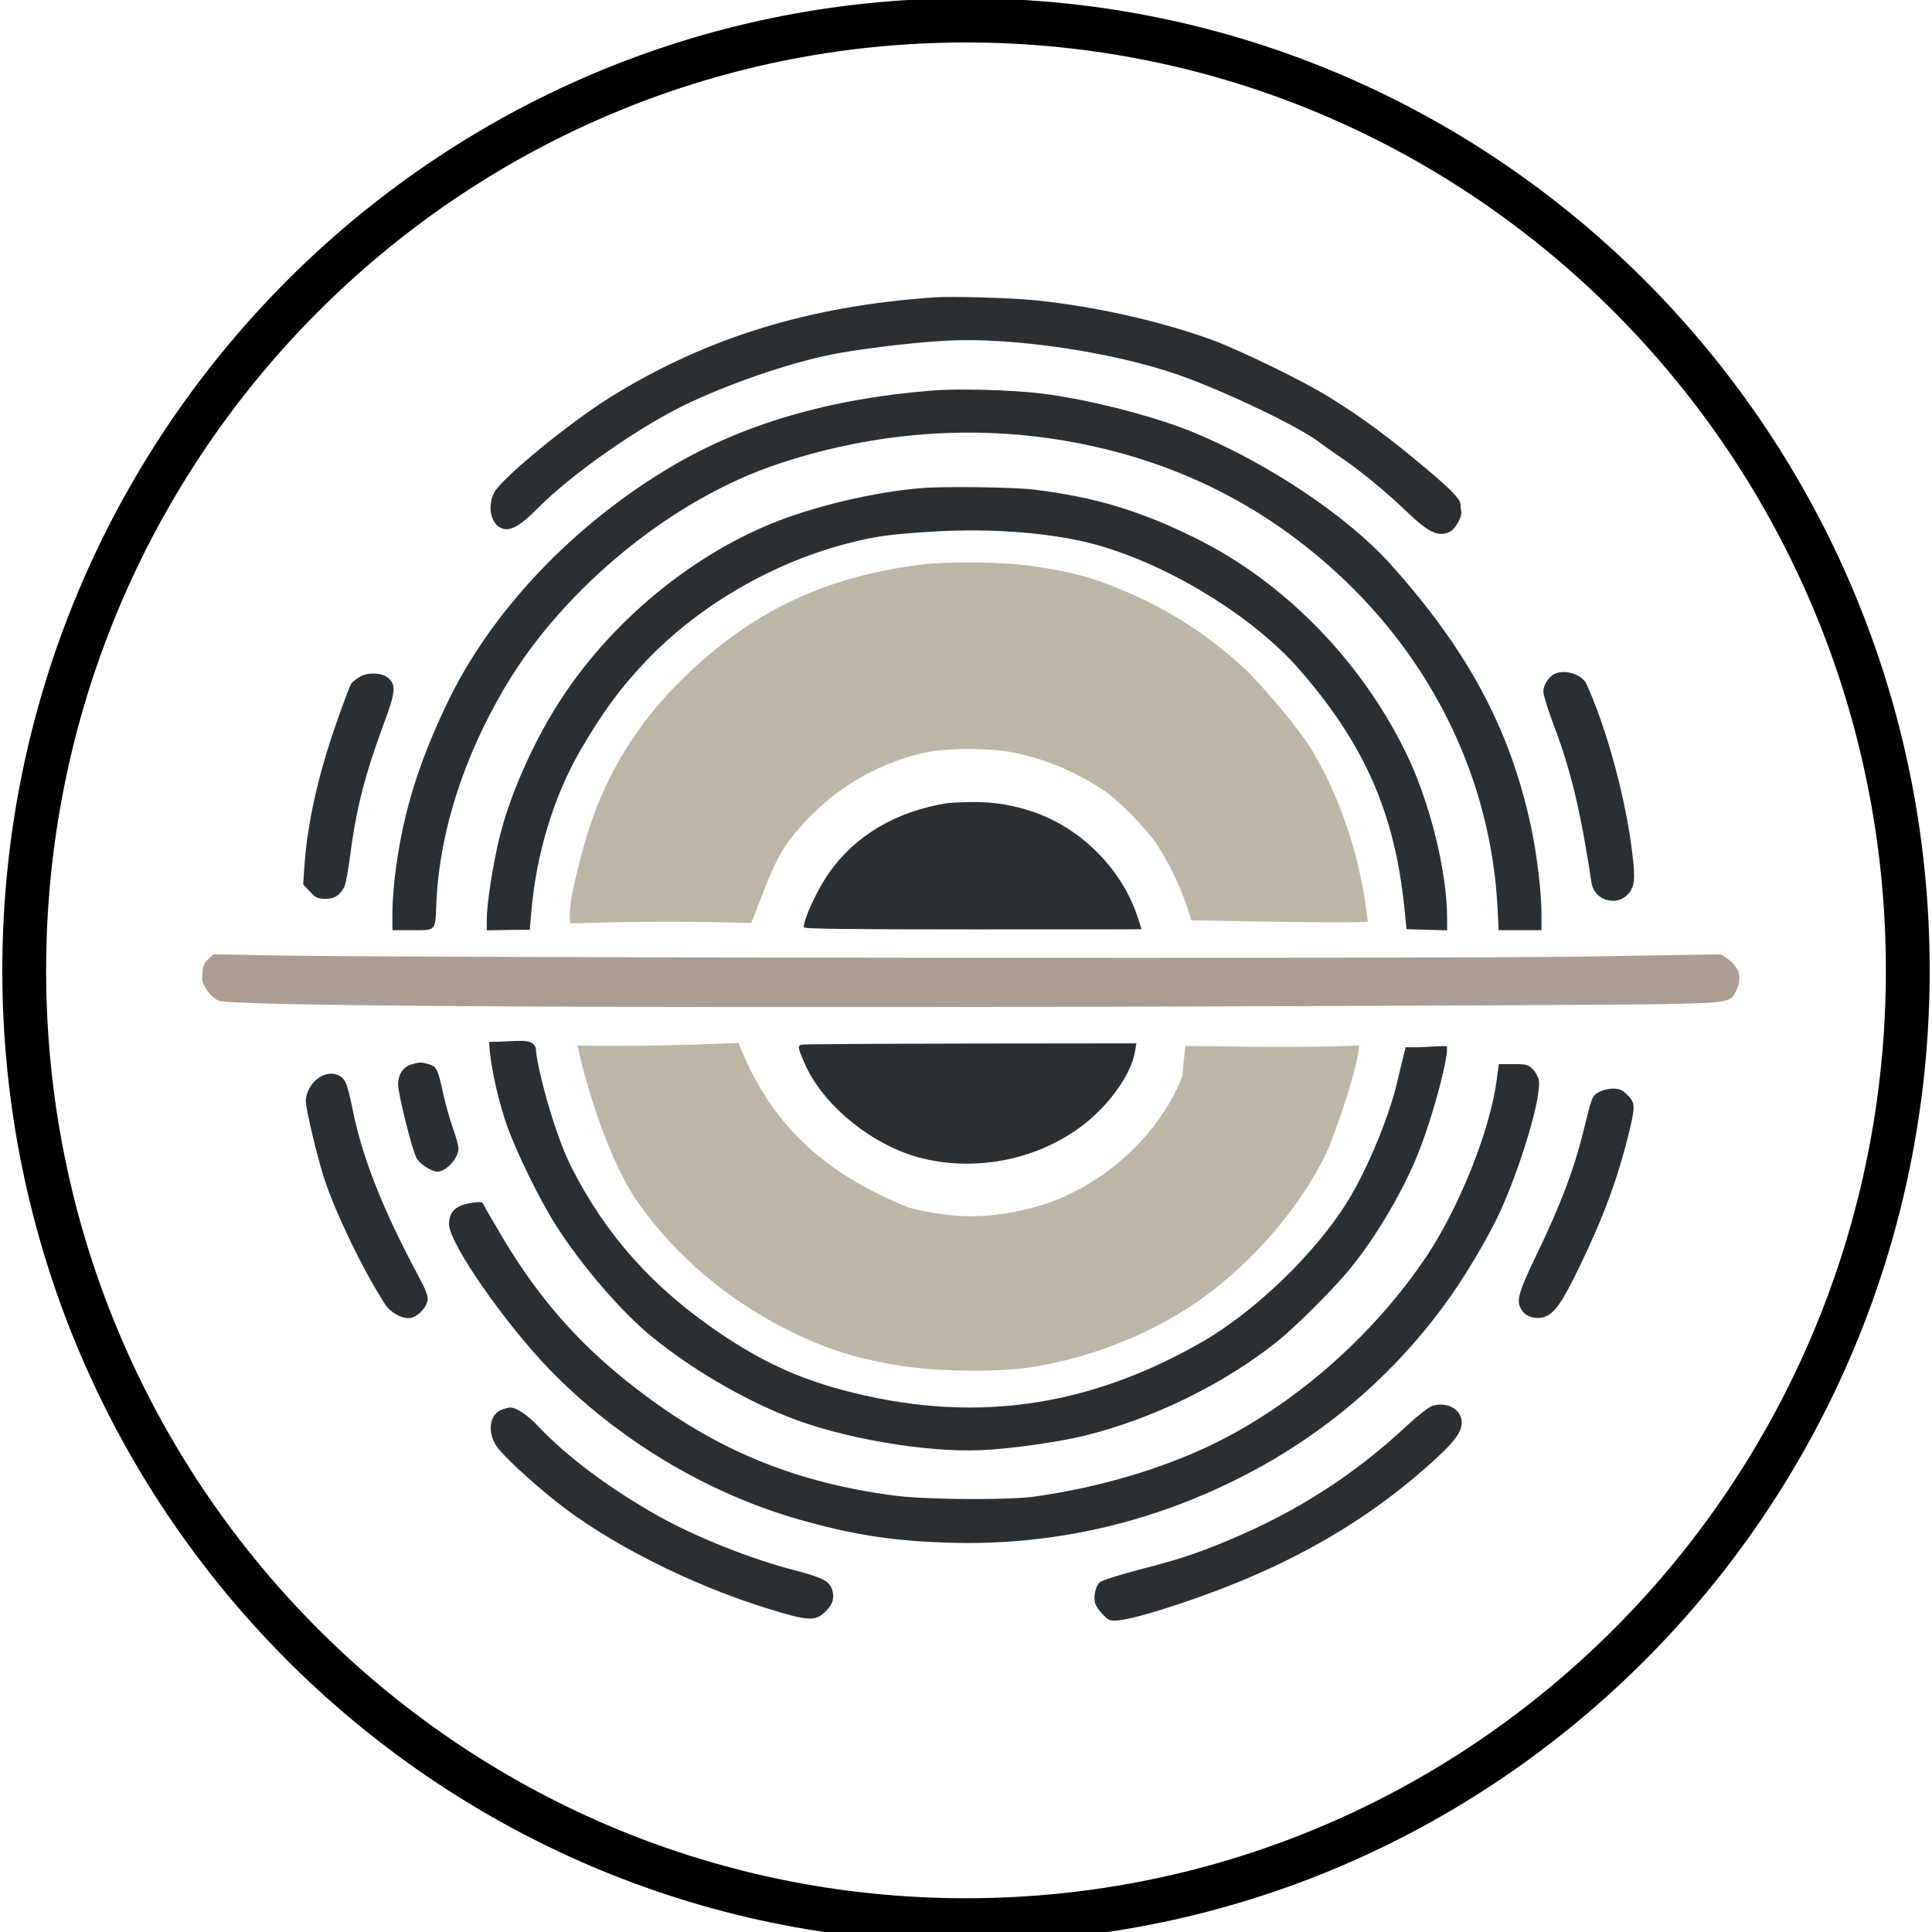
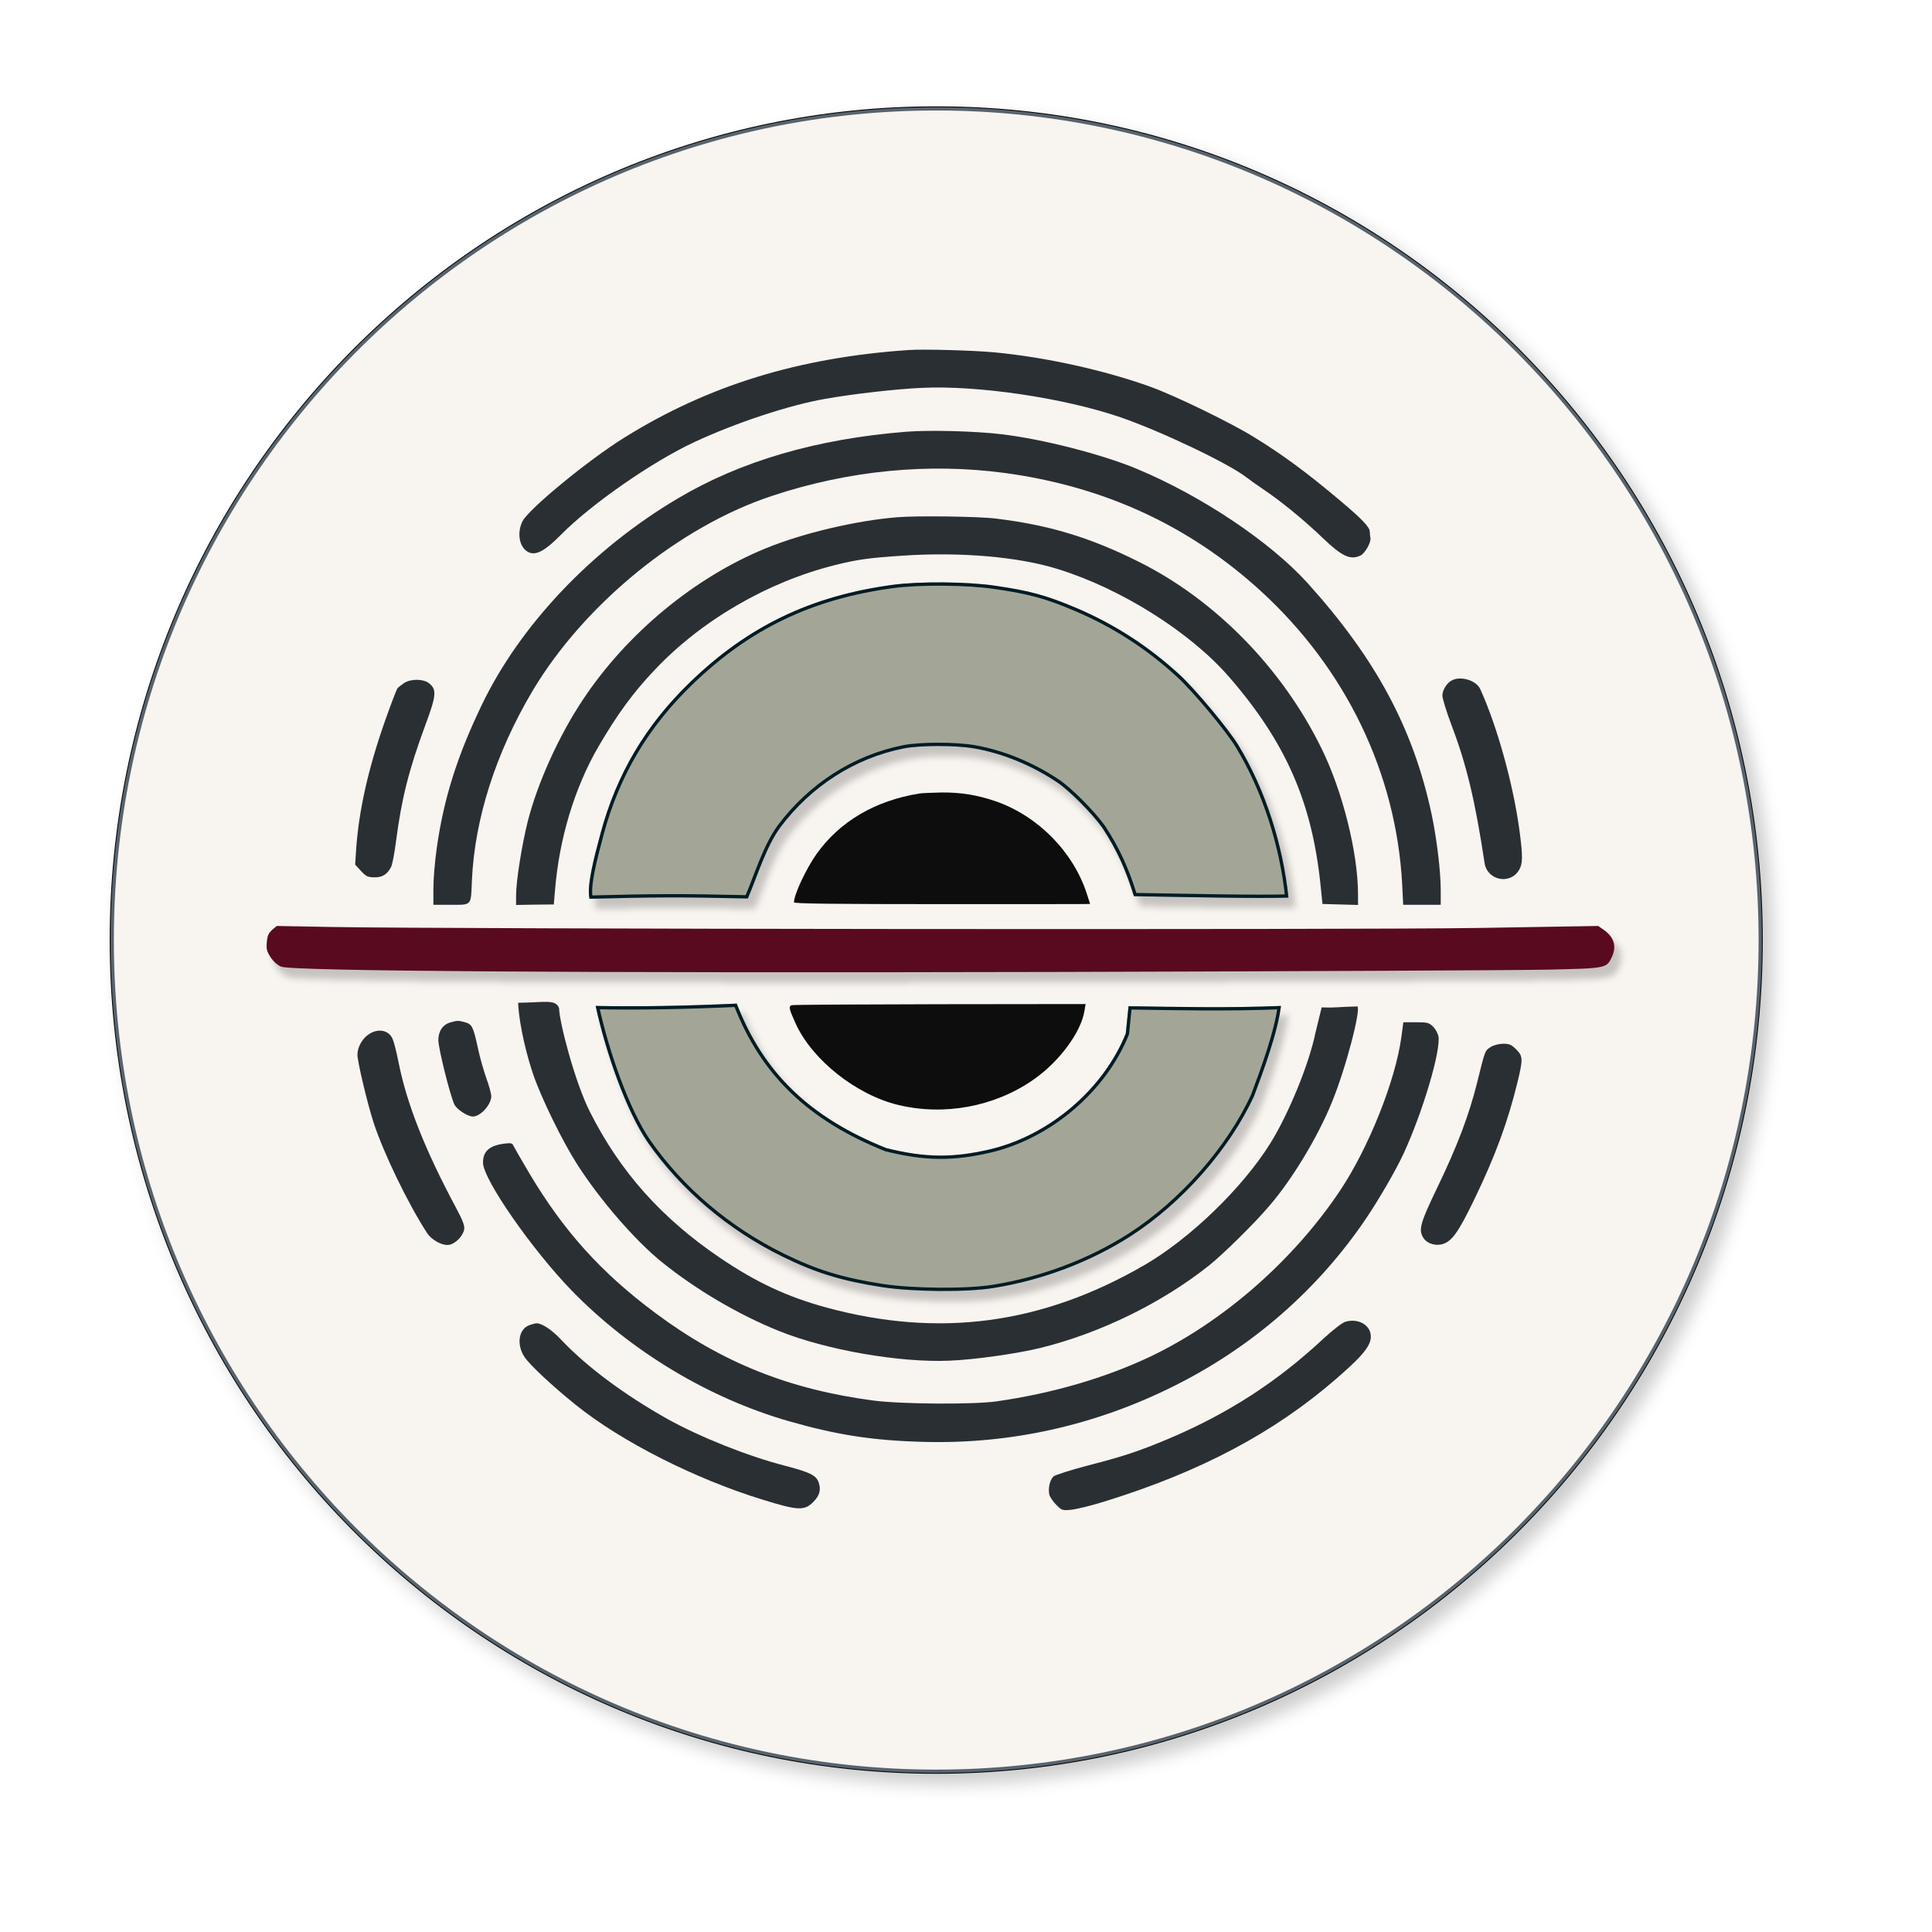
- <svg xmlns="http://www.w3.org/2000/svg" width="1024pt" height="1024pt" version="1.0" viewBox="0 0 1024 1024" xml:space="preserve">
-   <defs>
-     <style>.i{fill:none;stroke:#000000;stroke-linecap:round;stroke-linejoin:round;}</style>
-   </defs>
-   <g transform="matrix(23.217 0 0 23.419 -45.207 -47.745)">
-     <circle id="b" class="i" cx="24" cy="24" r="21.5" fill="#f8f8f8" stroke="#2a2f33" />
-   </g>
-   <path transform="matrix(.1 0 0 -.1 0 1024)" d="m3061 4698.6c61.113-280.97 184.5-635.21 315-824.58 203-290 486-530 817-692 200-98 356-146 602-184 185-28 506-31 669-5 296 47 587 157 832 314 312 201 599 527 746 848 55.602 147.61 143.68 386.63 162.14 543.58-309.96-13.164-643.12-5.906-921.58-1.715l-16.57-164.86c-136-338-464-617-823-701-224-52-392-50-625 8-463.4 185.47-743.01 456.98-903.86 873.58-297.38-13.613-585.76-19.376-853.14-14z" fill="#bbb6a5" />
-   <path transform="matrix(.1 0 0 -.1 0 1024)" d="m4855 7244c-494-67-874-250-1224-589-269-260-444-556-540-912-41-153-85-319.56-67-396.71 382.58 9.696 532.64 11.672 957 1.85 56.638 131.04 109.72 311.79 198 431.86 187 248 449 416 743 475 100 20 316 20 430 0 169-30 341-100 495-202 75-49 214-189 277-277 89.82-136.03 145.34-263.69 191-414 362.44-5.826 724.89-14.374 934.43-8.72-33 319-138.43 650.72-301.43 919.72-60 99-261 340-358 429-186 171-392 304-622 402-181 77-285 105-493 135-166 25-461 27-620 5z" fill="#bbb6a5" />
-   <path transform="matrix(.1 0 0 -.1 0 1024)" d="m5020 5983c-270-43-485-170-625-368-62-88-135-244-135-290 0-8 233-11 895-11 492 0 895 0 895 1s-9 30-21 66c-83 252-296 467-550 555-112 38-210 54-327 53-59-1-118-4-132-6z" fill="#2a2f33" />
-   <path transform="matrix(.1 0 0 -.1 0 1024)" d="m4247 4703c-21-6-18-20 24-113 101-219 366-429 619-490 278-67 581-11 815 151 157 108 290 287 311 417l7 42-879-1c-484-1-887-3-897-6z" fill="#2a2f33" />
-   <g transform="matrix(.1 0 0 -.1 0 1024)">
-     <path d="m4955 8664c-664-45-1211-213-1718-528-221-137-579-432-618-507-37-74-18-165 40-189 44-18 99 12 191 106 184 186 550 441 807 561 251 117 574 224 793 262 165 29 423 59 580 66 341 17 864-61 1205-178 248-86 653-279 762-364 21-16 67-49 103-73 99-66 244-184 352-288 121-116 170-139 232-111 28 13 66 80 61 107-2 9-4 27-4 39-1 27-48 76-176 184-202 170-346 277-520 384-139 87-475 250-625 305-282 102-641 181-950 210-132 12-426 20-515 14z" fill="#2a2f33" />
-     <path d="m4940 8170c-542-43-1e3 -177-1380-402-520-307-957-768-1189-1253-148-309-228-563-270-858-12-82-21-193-21-248v-99h93c144 0 133-11 140 148 17 374 145 772 367 1146 314 526 890 995 1450 1179 462 153 941 199 1402 138 601-81 1117-318 1550-714 515-471 819-1102 855-1774l6-123h114 113v88c0 115-24 312-55 459-111 520-336 938-749 1397-225 249-639 527-1032 691-210 88-572 181-821 210-160 19-435 26-573 15z" fill="#2a2f33" />
-     <path d="m4885 7653c-250-20-571-96-796-188-430-176-839-514-1105-915-146-219-275-505-334-738-35-140-70-359-70-445v-58l114 2 114 1 7 82c25 314 118 622 262 871 114 195 209 326 339 463 283 301 684 534 1093 636 131 33 208 44 412 57 346 23 696-7 933-81 383-118 802-382 1037-653 341-393 500-754 552-1254l12-118 108-3 107-3v63c0 253-94 627-222 886-238 484-642 896-1104 1126-296 148-543 222-864 261-103 13-477 18-595 8z" fill="#2a2f33" />
-     <path d="m8244 6670c-33-13-64-59-64-95 0-18 25-99 56-181 90-237 142-454 199-831 16-106 155-134 209-42 22 38 23 81 2 239-38 280-134 627-237 854-23 50-109 79-165 56z" fill="#2a2f33" />
-     <path d="m1905 6652c-16-11-35-25-42-33-6-8-40-97-76-199-102-290-158-543-174-776l-6-91 35-38c30-33 41-38 80-39 49-1 79 17 103 64 7 14 20 83 29 153 34 260 77 431 178 705 67 180 69 214 21 252-33 26-107 27-148 2z" fill="#2a2f33" />
-     <path d="m1105 5158c-21-19-29-35-32-74-4-41 0-56 23-91 17-26 42-48 64-57 70-27 1767-39 4685-32 1463 4 2802 10 2975 14 350 8 352 8 384 75 31 66 14 122-49 166l-33 23-724-12c-722-12-6209-7-6944 6l-321 6-28-24z" fill="#ac9d93" />
-     <path d="m2592.3 4717.7c7.715-153.44 59.715-341.72 92.715-437.72 51-146 177-403 265-540 137-214 349-459 510-589 208-168 465-319 708-417 284-115 731-193 1032-180 152 6 406 42 550 77 363 90 735 272 1020 499 86 69 274 254 364 360 138 160 291 414 376 621 88 214 177.43 563.58 156.43 584.58-118.57-2.228-116.66-8.973-216.28-5.715l-37.145-151.86c-38-187-160-487-272-668-169-272-490-582-769-742-617-355-1236-437-1915-253-238 65-425 152-646 302-351 238-601 518-783 878-95 187-188 554.01-188 630.01-20.122 56.568-90.816 34.066-247.72 32.715z" fill="#2a2f33" />
-     <path d="m2183 4599c-46-13-73-53-73-107 0-49 71-335 97-389 14-30 80-73 112-73 46 0 111 72 111 123 0 14-13 63-30 109-16 46-39 126-50 178-29 134-36 148-79 160-41 11-45 11-88-1z" fill="#2a2f33" />
-     <path d="m7932 4510c-36-264-198-670-372-930-283-422-705-791-1145-1001-274-130-594-223-930-271-139-20-579-17-745 5-509 67-916 230-1315 527-328 243-557 497-765 847-49 83-93 159-97 168-5 14-15 16-55 11-90-12-128-46-128-115 0-100 297-527 538-775 357-366 826-648 1308-787 293-84 509-118 820-126 528-14 1041 101 1518 341 469 235 865 581 1155 1010 77 114 182 295 227 393 116 252 226 623 210 709-4 17-18 44-33 58-23 23-33 26-102 26h-77l-12-90z" fill="#2a2f33" />
-     <path d="m1689 4527c-39-26-68-78-68-122-1-40 60-297 98-413 60-183 206-486 322-665 30-46 97-81 137-72 37 8 80 52 88 91 4 24-6 51-50 134-186 347-296 625-346 875-12 61-28 125-36 143-22 54-88 68-145 29z" fill="#2a2f33" />
-     <path d="m8473 4451c-36-23-34-18-83-216-49-197-120-384-241-635-104-216-115-256-83-305 22-34 75-50 119-35 54 18 93 73 186 265 128 264 204 470 264 716 33 138 32 154-9 195-28 28-41 34-77 34-26 0-57-8-76-19z" fill="#2a2f33" />
-     <path d="m7593 2789c-18-5-76-50-130-100-284-265-582-457-943-609-174-73-266-104-484-160-103-27-197-57-207-66-22-20-34-73-25-111 4-14 23-42 42-61 33-33 37-35 92-29 31 3 125 26 207 52 576 179 1020 415 1395 741 174 151 219 211 205 274-13 58-83 90-152 69z" fill="#2a2f33" />
-     <path d="m2654 2766c-60-27-71-117-23-190 32-48 168-175 307-287 277-224 726-451 1138-577 210-65 248-66 302-11 37 38 46 71 32 115-15 45-52 63-205 103-225 58-513 173-709 282-259 145-490 317-641 477-59 63-118 102-152 102-10-1-32-7-49-14z" fill="#2a2f33" />
+ <svg xmlns="http://www.w3.org/2000/svg" width="1168" height="1168" id="screenshot-c452dc37-350c-8067-8004-75afbdb468a6" viewBox="-54 -54 1168 1168" fill="none" version="1.1">
+   <g width="1024pt" xml:space="preserve" height="1024pt" id="shape-c452dc37-350c-8067-8004-75afbdb468a6" style="fill: rgb(0, 0, 0);" ry="0" rx="0" filter="url(#filter-render-1)" version="1.0">
+     <defs>
+       <filter id="filter-render-1" x="-0.044" y="-0.044" width="1.105" height="1.105" filterUnits="objectBoundingBox" color-interpolation-filters="sRGB">
+         <feFlood flood-opacity="0" result="BackgroundImageFix" />
+         <feColorMatrix in="SourceAlpha" type="matrix" values="0 0 0 0 0 0 0 0 0 0 0 0 0 0 0 0 0 0 127 0" />
+         <feOffset dx="6" dy="6" />
+         <feGaussianBlur stdDeviation="5" />
+         <feColorMatrix type="matrix" values="0 0 0 0 0 0 0 0 0 0 0 0 0 0 0 0 0 0 0.2 0" />
+         <feBlend mode="normal" in2="BackgroundImageFix" result="filter_c452dc37-350c-8067-8004-75b09b31c390" />
+         <feBlend mode="normal" in="SourceGraphic" in2="filter_c452dc37-350c-8067-8004-75b09b31c390" result="shape" />
+       </filter>
+       <filter id="filter-shadow-render-1" x="-0.044" y="-0.044" width="1.105" height="1.105" filterUnits="objectBoundingBox" color-interpolation-filters="sRGB">
+         <feFlood flood-opacity="0" result="BackgroundImageFix" />
+         <feColorMatrix in="SourceAlpha" type="matrix" values="0 0 0 0 0 0 0 0 0 0 0 0 0 0 0 0 0 0 127 0" />
+         <feOffset dx="6" dy="6" />
+         <feGaussianBlur stdDeviation="5" />
+         <feColorMatrix type="matrix" values="0 0 0 0 0 0 0 0 0 0 0 0 0 0 0 0 0 0 0.2 0" />
+         <feBlend mode="normal" in2="BackgroundImageFix" result="filter_c452dc37-350c-8067-8004-75b09b31c390" />
+         <feBlend mode="normal" in="SourceGraphic" in2="filter_c452dc37-350c-8067-8004-75b09b31c390" result="shape" />
+       </filter>
+     </defs>
+     <g id="shape-c452dc37-350c-8067-8004-75afbdb4bfa8">
+       <defs style="fill: rgb(0, 0, 0);">
+         <g id="shape-c452dc37-350c-8067-8004-75afbdb4bfa9">
+           <style style="fill: rgb(0, 0, 0);">.i{fill:none;stroke:#000000;stroke-linecap:round;stroke-linejoin:round;}</style>
+         </g>
+       </defs>
+     </g>
+     <g id="shape-c452dc37-350c-8067-8004-75afbdb4e79c" rx="0" ry="0" style="fill: rgb(0, 0, 0);">
+       <g id="shape-c452dc37-350c-8067-8004-75afbdb4e79d">
+         <g class="fills" id="fills-c452dc37-350c-8067-8004-75afbdb4e79d">
+           <ellipse cx="512.001" cy="514.311" rx="499.166" ry="503.509" transform="matrix(1, 0, 0, 1, 0, 0)" class="i" style="fill: rgb(248, 244, 240);" />
+         </g>
+         <g class="strokes" id="strokes-c452dc37-350c-8067-8004-75afbdb4e79d">
+           <g class="inner-stroke-shape" transform="matrix(1, 0, 0, 1, 0, 0)">
+             <defs>
+               <clipPath id="inner-stroke-render-5-c452dc37-350c-8067-8004-75afbdb4e79d-0">
+                 <use href="#stroke-shape-render-5-c452dc37-350c-8067-8004-75afbdb4e79d-0" />
+               </clipPath>
+               <ellipse cx="512.001" cy="514.311" rx="499.166" ry="503.509" id="stroke-shape-render-5-c452dc37-350c-8067-8004-75afbdb4e79d-0" style="fill: none; stroke-width: 4; stroke: rgb(87, 99, 109); stroke-opacity: 1;" />
+             </defs>
+             <use href="#stroke-shape-render-5-c452dc37-350c-8067-8004-75afbdb4e79d-0" clip-path="url('#inner-stroke-render-5-c452dc37-350c-8067-8004-75afbdb4e79d-0')" />
+           </g>
+         </g>
+       </g>
+     </g>
+     <g id="shape-c452dc37-350c-8067-8004-75afbdb594a9">
+       <defs>
+         <filter id="filter-render-6" x="-0.065" y="-0.155" width="1.159" height="1.414" filterUnits="objectBoundingBox" color-interpolation-filters="sRGB">
+           <feFlood flood-opacity="0" result="BackgroundImageFix" />
+           <feColorMatrix in="SourceAlpha" type="matrix" values="0 0 0 0 0 0 0 0 0 0 0 0 0 0 0 0 0 0 127 0" />
+           <feOffset dx="4" dy="6" />
+           <feGaussianBlur stdDeviation="2" />
+           <feColorMatrix type="matrix" values="0 0 0 0 0 0 0 0 0 0 0 0 0 0 0 0 0 0 0.2 0" />
+           <feBlend mode="normal" in2="BackgroundImageFix" result="filter_c452dc37-350c-8067-8004-75bf32b92e74" />
+           <feBlend mode="normal" in="SourceGraphic" in2="filter_c452dc37-350c-8067-8004-75bf32b92e74" result="shape" />
+         </filter>
+         <filter id="filter-shadow-render-6" x="-0.065" y="-0.155" width="1.159" height="1.414" filterUnits="objectBoundingBox" color-interpolation-filters="sRGB">
+           <feFlood flood-opacity="0" result="BackgroundImageFix" />
+           <feColorMatrix in="SourceAlpha" type="matrix" values="0 0 0 0 0 0 0 0 0 0 0 0 0 0 0 0 0 0 127 0" />
+           <feOffset dx="4" dy="6" />
+           <feGaussianBlur stdDeviation="2" />
+           <feColorMatrix type="matrix" values="0 0 0 0 0 0 0 0 0 0 0 0 0 0 0 0 0 0 0.2 0" />
+           <feBlend mode="normal" in2="BackgroundImageFix" result="filter_c452dc37-350c-8067-8004-75bf32b92e74" />
+           <feBlend mode="normal" in="SourceGraphic" in2="filter_c452dc37-350c-8067-8004-75bf32b92e74" result="shape" />
+         </filter>
+       </defs>
+       <g class="fills" id="fills-c452dc37-350c-8067-8004-75afbdb594a9">
+         <path d="M306.100,554.140C312.211,582.237,324.550,617.661,337.600,636.598C357.900,665.598,386.200,689.598,419.300,705.798C439.300,715.598,454.900,720.398,479.500,724.198C498.000,726.998,530.100,727.298,546.400,724.698C576.000,719.998,605.100,708.998,629.600,693.298C660.800,673.198,689.500,640.598,704.200,608.498C709.760,593.737,718.568,569.835,720.414,554.140C689.418,555.456,656.102,554.731,628.256,554.311L626.599,570.797C612.999,604.597,580.199,632.497,544.299,640.897C521.899,646.097,505.099,645.897,481.799,640.097C435.459,621.550,407.498,594.399,391.413,552.739C361.675,554.101,332.837,554.677,306.100,554.140ZZ" filter="url(#filter-render-6)" style="fill: rgb(163, 166, 151);" />
+       </g>
+       <g id="strokes-c452dc37-350c-8067-8004-75afbdb594a9" class="strokes">
+         <g class="inner-stroke-shape">
+           <defs>
+             <clipPath id="inner-stroke-render-6-c452dc37-350c-8067-8004-75afbdb594a9-0">
+               <use href="#stroke-shape-render-6-c452dc37-350c-8067-8004-75afbdb594a9-0" />
+             </clipPath>
+             <path d="M306.100,554.140C312.211,582.237,324.550,617.661,337.600,636.598C357.900,665.598,386.200,689.598,419.300,705.798C439.300,715.598,454.900,720.398,479.500,724.198C498.000,726.998,530.100,727.298,546.400,724.698C576.000,719.998,605.100,708.998,629.600,693.298C660.800,673.198,689.500,640.598,704.200,608.498C709.760,593.737,718.568,569.835,720.414,554.140C689.418,555.456,656.102,554.731,628.256,554.311L626.599,570.797C612.999,604.597,580.199,632.497,544.299,640.897C521.899,646.097,505.099,645.897,481.799,640.097C435.459,621.550,407.498,594.399,391.413,552.739C361.675,554.101,332.837,554.677,306.100,554.140ZZ" id="stroke-shape-render-6-c452dc37-350c-8067-8004-75afbdb594a9-0" style="fill: none; stroke-width: 4; stroke: rgb(1, 28, 38); stroke-opacity: 1;" />
+           </defs>
+           <use href="#stroke-shape-render-6-c452dc37-350c-8067-8004-75afbdb594a9-0" clip-path="url('#inner-stroke-render-6-c452dc37-350c-8067-8004-75afbdb594a9-0')" />
+         </g>
+       </g>
+     </g>
+     <g id="shape-c452dc37-350c-8067-8004-75afbdb5e852">
+       <defs>
+         <filter id="filter-render-7" x="-0.064" y="-0.141" width="1.156" height="1.376" filterUnits="objectBoundingBox" color-interpolation-filters="sRGB">
+           <feFlood flood-opacity="0" result="BackgroundImageFix" />
+           <feColorMatrix in="SourceAlpha" type="matrix" values="0 0 0 0 0 0 0 0 0 0 0 0 0 0 0 0 0 0 127 0" />
+           <feOffset dx="4" dy="6" />
+           <feGaussianBlur stdDeviation="2" />
+           <feColorMatrix type="matrix" values="0 0 0 0 0 0 0 0 0 0 0 0 0 0 0 0 0 0 0.2 0" />
+           <feBlend mode="normal" in2="BackgroundImageFix" result="filter_c452dc37-350c-8067-8004-75bf2f39dd64" />
+           <feBlend mode="normal" in="SourceGraphic" in2="filter_c452dc37-350c-8067-8004-75bf2f39dd64" result="shape" />
+         </filter>
+         <filter id="filter-shadow-render-7" x="-0.064" y="-0.141" width="1.156" height="1.376" filterUnits="objectBoundingBox" color-interpolation-filters="sRGB">
+           <feFlood flood-opacity="0" result="BackgroundImageFix" />
+           <feColorMatrix in="SourceAlpha" type="matrix" values="0 0 0 0 0 0 0 0 0 0 0 0 0 0 0 0 0 0 127 0" />
+           <feOffset dx="4" dy="6" />
+           <feGaussianBlur stdDeviation="2" />
+           <feColorMatrix type="matrix" values="0 0 0 0 0 0 0 0 0 0 0 0 0 0 0 0 0 0 0.2 0" />
+           <feBlend mode="normal" in2="BackgroundImageFix" result="filter_c452dc37-350c-8067-8004-75bf2f39dd64" />
+           <feBlend mode="normal" in="SourceGraphic" in2="filter_c452dc37-350c-8067-8004-75bf2f39dd64" result="shape" />
+         </filter>
+       </defs>
+       <g class="fills" id="fills-c452dc37-350c-8067-8004-75afbdb5e852">
+         <path d="M485.500,299.600C436.100,306.300,398.100,324.600,363.100,358.500C336.200,384.500,318.700,414.100,309.100,449.700C305.000,465.000,300.600,481.656,302.400,489.371C340.658,488.401,355.664,488.204,398.100,489.186C403.764,476.082,409.072,458.007,417.900,446.000C436.600,421.200,462.800,404.400,492.200,398.500C502.200,396.500,523.800,396.500,535.200,398.500C552.100,401.500,569.300,408.500,584.700,418.700C592.200,423.600,606.100,437.600,612.400,446.400C621.382,460.003,626.934,472.769,631.500,487.800C667.744,488.383,703.989,489.237,724.943,488.672C721.643,456.772,711.100,423.600,694.800,396.700C688.800,386.800,668.700,362.700,659.000,353.800C640.400,336.700,619.800,323.400,596.800,313.600C578.700,305.900,568.300,303.100,547.500,300.100C530.900,297.600,501.400,297.400,485.500,299.600ZZ" filter="url(#filter-render-7)" style="fill: rgb(163, 166, 151);" />
+       </g>
+       <g id="strokes-c452dc37-350c-8067-8004-75afbdb5e852" class="strokes">
+         <g class="inner-stroke-shape">
+           <defs>
+             <clipPath id="inner-stroke-render-7-c452dc37-350c-8067-8004-75afbdb5e852-0">
+               <use href="#stroke-shape-render-7-c452dc37-350c-8067-8004-75afbdb5e852-0" />
+             </clipPath>
+             <path d="M485.500,299.600C436.100,306.300,398.100,324.600,363.100,358.500C336.200,384.500,318.700,414.100,309.100,449.700C305.000,465.000,300.600,481.656,302.400,489.371C340.658,488.401,355.664,488.204,398.100,489.186C403.764,476.082,409.072,458.007,417.900,446.000C436.600,421.200,462.800,404.400,492.200,398.500C502.200,396.500,523.800,396.500,535.200,398.500C552.100,401.500,569.300,408.500,584.700,418.700C592.200,423.600,606.100,437.600,612.400,446.400C621.382,460.003,626.934,472.769,631.500,487.800C667.744,488.383,703.989,489.237,724.943,488.672C721.643,456.772,711.100,423.600,694.800,396.700C688.800,386.800,668.700,362.700,659.000,353.800C640.400,336.700,619.800,323.400,596.800,313.600C578.700,305.900,568.300,303.100,547.500,300.100C530.900,297.600,501.400,297.400,485.500,299.600ZZ" id="stroke-shape-render-7-c452dc37-350c-8067-8004-75afbdb5e852-0" style="fill: none; stroke-width: 4; stroke: rgb(1, 28, 38); stroke-opacity: 1;" />
+           </defs>
+           <use href="#stroke-shape-render-7-c452dc37-350c-8067-8004-75afbdb5e852-0" clip-path="url('#inner-stroke-render-7-c452dc37-350c-8067-8004-75afbdb5e852-0')" />
+         </g>
+       </g>
+     </g>
+     <g id="shape-c452dc37-350c-8067-8004-75afbdb5e853">
+       <g class="fills" id="fills-c452dc37-350c-8067-8004-75afbdb5e853">
+         <path d="M502.000,425.700C475.000,430.000,453.500,442.700,439.500,462.500C433.300,471.300,426.000,486.900,426.000,491.500C426.000,492.300,449.300,492.600,515.500,492.600C564.700,492.600,605.000,492.600,605.000,492.500C605.000,492.400,604.100,489.500,602.900,485.900C594.600,460.700,573.300,439.200,547.900,430.400C536.700,426.600,526.900,425.000,515.200,425.100C509.300,425.200,503.400,425.500,502.000,425.700ZZ" style="fill: rgb(13, 13, 13);" />
+       </g>
+     </g>
+     <g id="shape-c452dc37-350c-8067-8004-75afbdb6016c">
+       <g class="fills" id="fills-c452dc37-350c-8067-8004-75afbdb6016c">
+         <path d="M424.700,553.700C422.600,554.300,422.900,555.700,427.100,565.000C437.200,586.900,463.700,607.900,489.000,614.000C516.800,620.700,547.100,615.100,570.500,598.900C586.200,588.100,599.500,570.200,601.600,557.200L602.300,553.000L514.400,553.100C466.000,553.200,425.700,553.400,424.700,553.700ZZ" style="fill: rgb(13, 13, 13);" />
+       </g>
+     </g>
+     <g id="shape-c452dc37-350c-8067-8004-75afbdb6016d" rx="0" ry="0" style="fill: rgb(0, 0, 0);">
+       <g id="shape-c452dc37-350c-8067-8004-75afbdb67a5a">
+         <g class="fills" id="fills-c452dc37-350c-8067-8004-75afbdb67a5a">
+           <path d="M495.500,157.600C429.100,162.100,374.400,178.900,323.700,210.400C301.600,224.100,265.800,253.600,261.900,261.100C258.200,268.500,260.100,277.600,265.900,280.000C270.300,281.800,275.800,278.800,285.000,269.400C303.400,250.800,340.000,225.300,365.700,213.300C390.800,201.600,423.100,190.900,445.000,187.100C461.500,184.200,487.300,181.200,503.000,180.500C537.100,178.800,589.400,186.600,623.500,198.300C648.300,206.900,688.800,226.200,699.700,234.700C701.800,236.300,706.400,239.600,710.000,242.000C719.900,248.600,734.400,260.400,745.200,270.800C757.300,282.400,762.200,284.700,768.400,281.900C771.200,280.600,775.000,273.900,774.500,271.200C774.300,270.300,774.100,268.500,774.100,267.300C774.000,264.600,769.300,259.700,756.500,248.900C736.300,231.900,721.900,221.200,704.500,210.500C690.600,201.800,657.000,185.500,642.000,180.000C613.800,169.800,577.900,161.900,547.000,159.000C533.800,157.800,504.400,157.000,495.500,157.600ZZ" style="fill: rgb(42, 47, 51); fill-opacity: 1;" />
+         </g>
+       </g>
+       <g id="shape-c452dc37-350c-8067-8004-75afbdb683f5">
+         <g class="fills" id="fills-c452dc37-350c-8067-8004-75afbdb683f5">
+           <path d="M494.000,207.000C439.800,211.300,394.000,224.700,356.000,247.200C304.000,277.900,260.300,324.000,237.100,372.500C222.300,403.400,214.300,428.800,210.100,458.300C208.900,466.500,208.000,477.600,208.000,483.100L208.000,493.000L217.300,493.000C231.700,493.000,230.600,494.100,231.300,478.200C233.000,440.800,245.800,401.000,268.000,363.600C299.400,311.000,357.000,264.100,413.000,245.700C459.200,230.400,507.100,225.800,553.200,231.900C613.300,240.000,664.900,263.700,708.200,303.300C759.700,350.400,790.100,413.500,793.700,480.700L794.300,493.000L805.700,493.000L817.000,493.000L817.000,484.200C817.000,472.700,814.600,453.000,811.500,438.300C800.400,386.300,777.900,344.500,736.600,298.600C714.100,273.700,672.700,245.900,633.400,229.500C612.400,220.700,576.200,211.400,551.300,208.500C535.300,206.600,507.800,205.900,494.000,207.000ZZ" style="fill: rgb(42, 47, 51);" />
+         </g>
+       </g>
+       <g id="shape-c452dc37-350c-8067-8004-75afbdb7005d">
+         <g class="fills" id="fills-c452dc37-350c-8067-8004-75afbdb7005d">
+           <path d="M488.500,258.700C463.500,260.700,431.400,268.300,408.900,277.500C365.900,295.100,325.000,328.900,298.400,369.000C283.800,390.900,270.900,419.500,265.000,442.800C261.500,456.800,258.000,478.700,258.000,487.300L258.000,493.100L269.400,492.900L280.800,492.800L281.500,484.600C284.000,453.200,293.300,422.400,307.700,397.500C319.100,378.000,328.600,364.900,341.600,351.200C369.900,321.100,410.000,297.800,450.900,287.600C464.000,284.300,471.700,283.200,492.100,281.900C526.700,279.600,561.700,282.600,585.400,290.000C623.700,301.800,665.600,328.200,689.100,355.300C723.200,394.600,739.100,430.700,744.300,480.700L745.500,492.500L756.300,492.800L767.000,493.100L767.000,486.800C767.000,461.500,757.600,424.100,744.800,398.200C721.000,349.800,680.600,308.600,634.400,285.600C604.800,270.800,580.100,263.400,548.000,259.500C537.700,258.200,500.300,257.700,488.500,258.700ZZ" style="fill: rgb(42, 47, 51);" />
+         </g>
+       </g>
+       <g id="shape-c452dc37-350c-8067-8004-75afbdb7005e">
+         <g class="fills" id="fills-c452dc37-350c-8067-8004-75afbdb7005e">
+           <path d="M824.400,357.000C821.100,358.300,818.000,362.900,818.000,366.500C818.000,368.300,820.500,376.400,823.600,384.600C832.600,408.300,837.800,430.000,843.500,467.700C845.100,478.300,859.000,481.100,864.400,471.900C866.600,468.100,866.700,463.800,864.600,448.000C860.800,420.000,851.200,385.300,840.900,362.600C838.600,357.600,830.000,354.700,824.400,357.000ZZ" style="fill: rgb(42, 47, 51);" />
+         </g>
+       </g>
+       <g id="shape-c452dc37-350c-8067-8004-75afbdb7005f">
+         <g class="fills" id="fills-c452dc37-350c-8067-8004-75afbdb7005f">
+           <path d="M190.500,358.800C188.900,359.900,187.000,361.300,186.300,362.100C185.700,362.900,182.300,371.800,178.700,382.000C168.500,411.000,162.900,436.300,161.300,459.600L160.700,468.700L164.200,472.500C167.200,475.800,168.300,476.300,172.200,476.400C177.100,476.500,180.100,474.700,182.500,470.000C183.200,468.600,184.500,461.700,185.400,454.700C188.800,428.700,193.100,411.600,203.200,384.200C209.900,366.200,210.100,362.800,205.300,359.000C202.000,356.400,194.600,356.300,190.500,358.800ZZ" style="fill: rgb(42, 47, 51);" />
+         </g>
+       </g>
+       <g id="shape-c452dc37-350c-8067-8004-75afbdb70060">
+         <defs>
+           <filter id="filter-render-16" x="-0.033" y="-0.964" width="1.081" height="3.572" filterUnits="objectBoundingBox" color-interpolation-filters="sRGB">
+             <feFlood flood-opacity="0" result="BackgroundImageFix" />
+             <feColorMatrix in="SourceAlpha" type="matrix" values="0 0 0 0 0 0 0 0 0 0 0 0 0 0 0 0 0 0 127 0" />
+             <feOffset dx="4" dy="6" />
+             <feGaussianBlur stdDeviation="2" />
+             <feColorMatrix type="matrix" values="0 0 0 0 0 0 0 0 0 0 0 0 0 0 0 0 0 0 0.2 0" />
+             <feBlend mode="normal" in2="BackgroundImageFix" result="filter_c452dc37-350c-8067-8004-75bbec857efb" />
+             <feBlend mode="normal" in="SourceGraphic" in2="filter_c452dc37-350c-8067-8004-75bbec857efb" result="shape" />
+           </filter>
+           <filter id="filter-shadow-render-16" x="-0.033" y="-0.964" width="1.081" height="3.572" filterUnits="objectBoundingBox" color-interpolation-filters="sRGB">
+             <feFlood flood-opacity="0" result="BackgroundImageFix" />
+             <feColorMatrix in="SourceAlpha" type="matrix" values="0 0 0 0 0 0 0 0 0 0 0 0 0 0 0 0 0 0 127 0" />
+             <feOffset dx="4" dy="6" />
+             <feGaussianBlur stdDeviation="2" />
+             <feColorMatrix type="matrix" values="0 0 0 0 0 0 0 0 0 0 0 0 0 0 0 0 0 0 0.2 0" />
+             <feBlend mode="normal" in2="BackgroundImageFix" result="filter_c452dc37-350c-8067-8004-75bbec857efb" />
+             <feBlend mode="normal" in="SourceGraphic" in2="filter_c452dc37-350c-8067-8004-75bbec857efb" result="shape" />
+           </filter>
+         </defs>
+         <g class="fills" id="fills-c452dc37-350c-8067-8004-75afbdb70060">
+           <path d="M110.500,508.200C108.400,510.100,107.600,511.700,107.300,515.600C106.900,519.700,107.300,521.200,109.600,524.700C111.300,527.300,113.800,529.500,116.000,530.400C123.000,533.100,292.700,534.300,584.500,533.600C730.800,533.200,864.700,532.600,882.000,532.200C917.000,531.400,917.200,531.400,920.400,524.700C923.500,518.100,921.800,512.500,915.500,508.100L912.200,505.800L839.800,507.000C767.600,508.200,218.900,507.700,145.400,506.400L113.300,505.800L110.500,508.200ZZ" filter="url(#filter-render-16)" style="fill: rgb(89, 10, 31);" />
+         </g>
+       </g>
+       <g id="shape-c452dc37-350c-8067-8004-75afbdb7878b">
+         <g class="fills" id="fills-c452dc37-350c-8067-8004-75afbdb7878b">
+           <path d="M259.230,552.230C260.001,567.574,265.202,586.402,268.502,596.002C273.601,610.602,286.202,636.302,295.002,650.002C308.702,671.402,329.901,695.902,346.002,708.902C366.802,725.702,392.502,740.802,416.802,750.602C445.202,762.102,489.902,769.902,520.002,768.602C535.202,768.002,560.602,764.402,575.001,760.902C611.301,751.902,648.501,733.702,677.001,711.002C685.602,704.102,704.402,685.602,713.401,675.002C727.202,659.002,742.501,633.602,751.002,612.902C759.802,591.502,768.745,556.544,766.645,554.444C754.788,554.667,754.979,555.341,745.017,555.015L741.302,570.201C737.502,588.901,725.302,618.901,714.102,637.002C697.202,664.202,665.102,695.202,637.202,711.202C575.502,746.702,513.602,754.901,445.702,736.502C421.902,730.001,403.202,721.302,381.102,706.302C346.002,682.502,321.002,654.501,302.802,618.501C293.302,599.802,284.002,563.100,284.002,555.500C281.990,549.844,274.920,552.094,259.230,552.230ZZ" style="fill: rgb(42, 47, 51);" />
+         </g>
+       </g>
+       <g id="shape-c452dc37-350c-8067-8004-75afbdb7878c">
+         <g class="fills" id="fills-c452dc37-350c-8067-8004-75afbdb7878c">
+           <path d="M218.300,564.100C213.700,565.400,211.000,569.400,211.000,574.800C211.000,579.700,218.100,608.300,220.700,613.700C222.100,616.700,228.700,621.000,231.900,621.000C236.500,621.000,243.000,613.800,243.000,608.700C243.000,607.300,241.700,602.400,240.000,597.800C238.400,593.200,236.100,585.200,235.000,580.000C232.100,566.600,231.400,565.200,227.100,564.000C223.000,562.900,222.600,562.900,218.300,564.100ZZ" style="fill: rgb(42, 47, 51);" />
+         </g>
+       </g>
+       <g id="shape-c452dc37-350c-8067-8004-75afbdb7878d">
+         <g class="fills" id="fills-c452dc37-350c-8067-8004-75afbdb7878d">
+           <path d="M793.200,573.000C789.600,599.400,773.400,640.000,756.000,666.000C727.700,708.200,685.500,745.100,641.500,766.100C614.100,779.100,582.100,788.400,548.500,793.200C534.600,795.200,490.600,794.900,474.000,792.700C423.100,786.000,382.400,769.700,342.500,740.000C309.700,715.700,286.800,690.300,266.000,655.300C261.100,647.000,256.700,639.400,256.300,638.500C255.800,637.100,254.800,636.900,250.800,637.400C241.800,638.600,238.000,642.000,238.000,648.900C238.000,658.900,267.700,701.600,291.800,726.400C327.500,763.000,374.400,791.200,422.600,805.100C451.900,813.500,473.500,816.900,504.600,817.700C557.400,819.100,608.700,807.600,656.400,783.600C703.300,760.100,742.900,725.500,771.900,682.600C779.600,671.200,790.100,653.100,794.600,643.300C806.200,618.100,817.200,581.000,815.600,572.400C815.200,570.700,813.800,568.000,812.300,566.600C810.000,564.300,809.000,564.000,802.100,564.000L794.400,564.000L793.200,573.000ZZ" style="fill: rgb(42, 47, 51);" />
+         </g>
+       </g>
+       <g id="shape-c452dc37-350c-8067-8004-75afbdb7878e">
+         <g class="fills" id="fills-c452dc37-350c-8067-8004-75afbdb7878e">
+           <path d="M168.900,571.300C165.000,573.900,162.100,579.100,162.100,583.500C162.000,587.500,168.100,613.200,171.900,624.800C177.900,643.100,192.500,673.400,204.100,691.300C207.100,695.900,213.800,699.400,217.800,698.500C221.500,697.700,225.800,693.300,226.600,689.400C227.000,687.000,226.000,684.300,221.600,676.000C203.000,641.300,192.000,613.500,187.000,588.500C185.800,582.400,184.200,576.000,183.400,574.200C181.200,568.800,174.600,567.400,168.900,571.300ZZ" style="fill: rgb(42, 47, 51);" />
+         </g>
+       </g>
+       <g id="shape-c452dc37-350c-8067-8004-75afbdb7c4d1">
+         <g class="fills" id="fills-c452dc37-350c-8067-8004-75afbdb7c4d1">
+           <path d="M847.300,578.900C843.700,581.200,843.900,580.700,839.000,600.500C834.100,620.200,827.000,638.900,814.900,664.000C804.500,685.600,803.400,689.600,806.600,694.500C808.800,697.900,814.100,699.500,818.500,698.000C823.900,696.200,827.800,690.700,837.100,671.500C849.900,645.100,857.500,624.500,863.500,599.900C866.800,586.100,866.700,584.500,862.600,580.400C859.800,577.600,858.500,577.000,854.900,577.000C852.300,577.000,849.200,577.800,847.300,578.900ZZ" style="fill: rgb(42, 47, 51);" />
+         </g>
+       </g>
+       <g id="shape-c452dc37-350c-8067-8004-75afbdb7c4d2">
+         <g class="fills" id="fills-c452dc37-350c-8067-8004-75afbdb7c4d2">
+           <path d="M759.300,745.100C757.500,745.600,751.700,750.100,746.300,755.100C717.900,781.600,688.100,800.800,652.000,816.000C634.600,823.300,625.400,826.400,603.600,832.000C593.300,834.700,583.900,837.700,582.900,838.600C580.700,840.600,579.500,845.900,580.400,849.700C580.800,851.100,582.700,853.900,584.600,855.800C587.900,859.100,588.300,859.300,593.800,858.700C596.900,858.400,606.300,856.100,614.500,853.500C672.100,835.600,716.500,812.000,754.000,779.400C771.400,764.300,775.900,758.300,774.500,752.000C773.200,746.200,766.200,743.000,759.300,745.100ZZ" style="fill: rgb(42, 47, 51);" />
+         </g>
+       </g>
+       <g id="shape-c452dc37-350c-8067-8004-75afbdb7c4d3">
+         <g class="fills" id="fills-c452dc37-350c-8067-8004-75afbdb7c4d3">
+           <path d="M265.400,747.400C259.400,750.100,258.300,759.100,263.100,766.400C266.300,771.200,279.900,783.900,293.800,795.100C321.500,817.500,366.400,840.200,407.600,852.800C428.600,859.300,432.400,859.400,437.800,853.900C441.500,850.100,442.400,846.800,441.000,842.400C439.500,837.900,435.800,836.100,420.500,832.100C398.000,826.300,369.200,814.800,349.600,803.900C323.700,789.400,300.600,772.200,285.500,756.200C279.600,749.900,273.700,746.000,270.300,746.000C269.300,746.100,267.100,746.700,265.400,747.400ZZ" style="fill: rgb(42, 47, 51);" />
+         </g>
+       </g>
+     </g>
  </g>
</svg>
